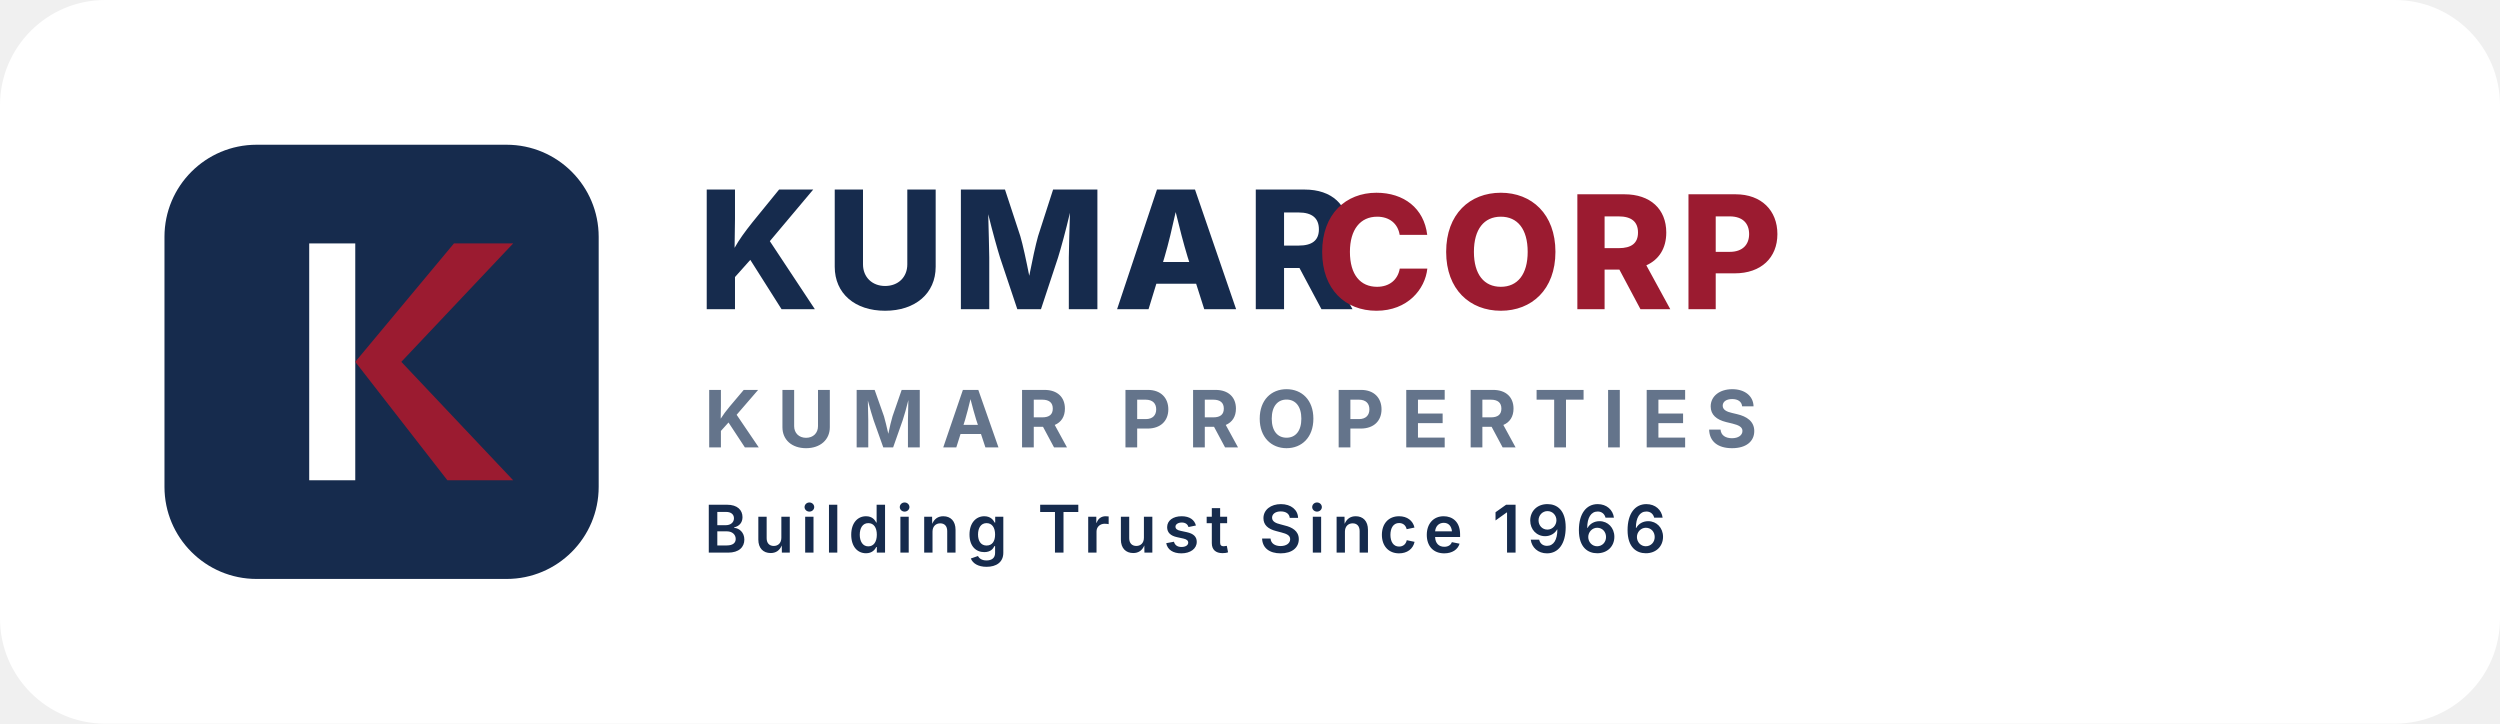
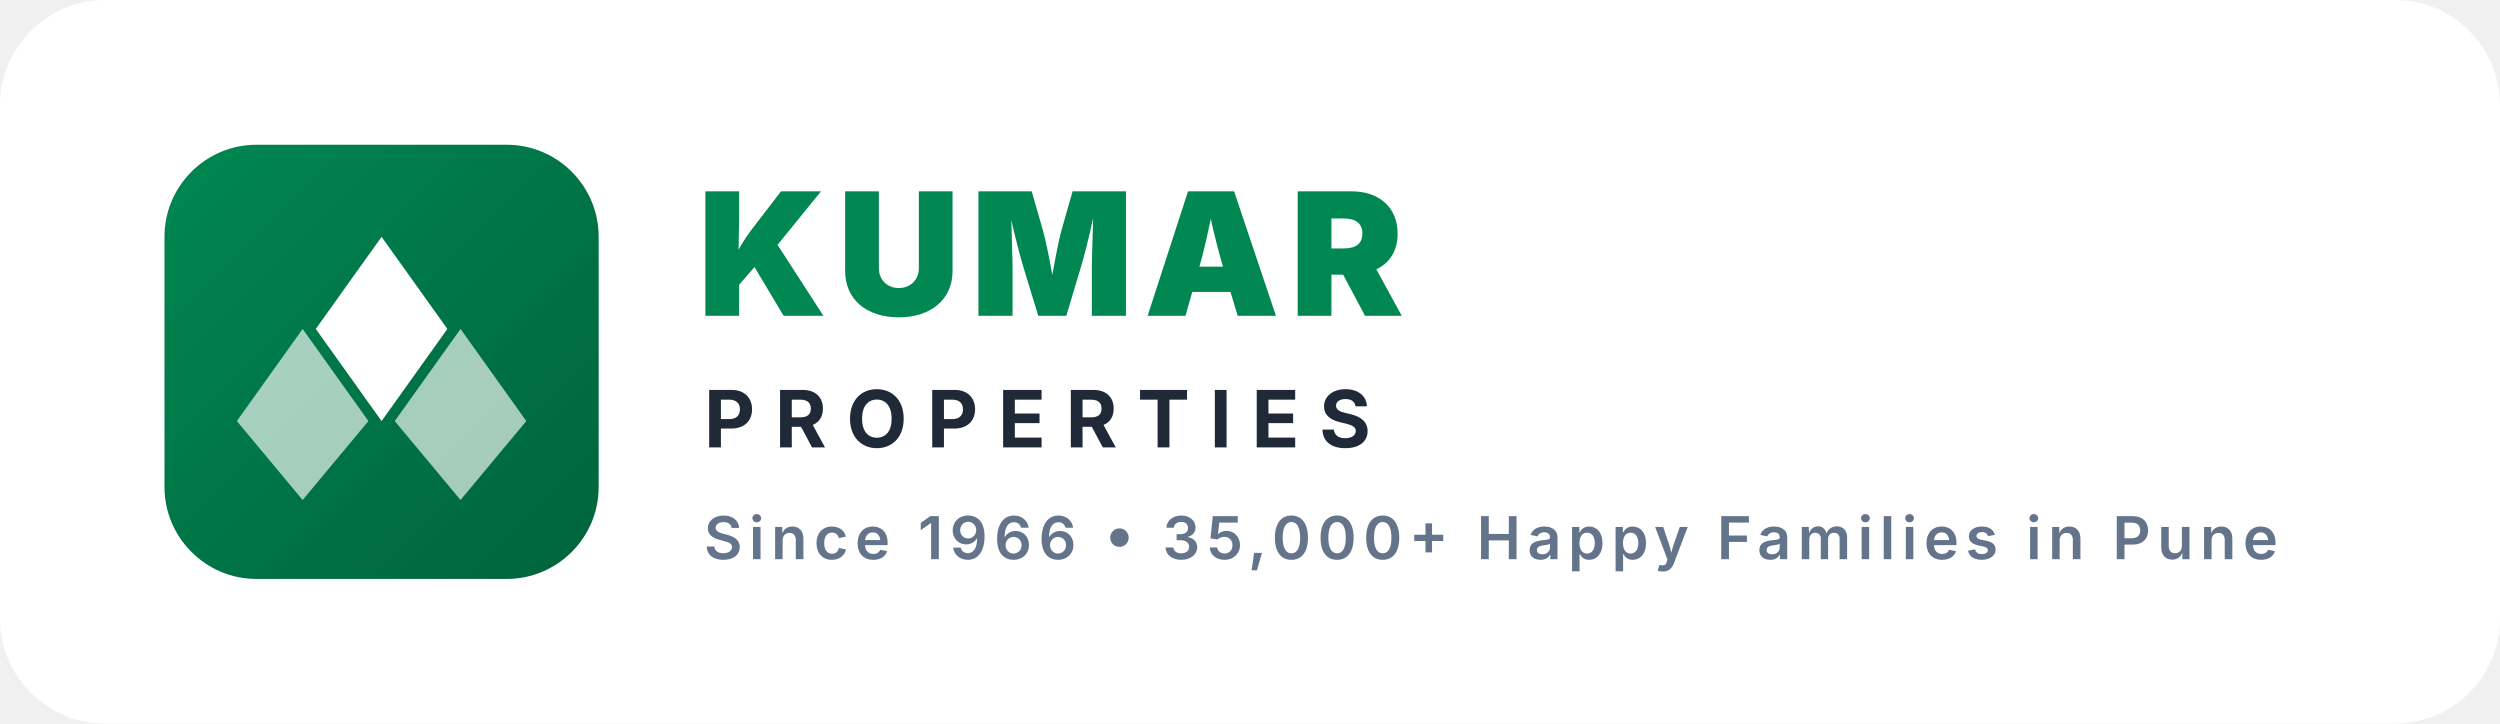
<svg xmlns="http://www.w3.org/2000/svg" viewBox="0 0 380 110" width="380" height="110">
+   <defs>
+     <linearGradient id="kumar-green" x1="0%" y1="0%" x2="100%" y2="100%">
+       <stop offset="0%" stop-color="#008752" />
+       <stop offset="100%" stop-color="#00633C" />
+     </linearGradient>
+   </defs>
  <rect width="380" height="110" rx="16" fill="#ffffff" />
  <g transform="translate(25, 22)">
-     <rect x="0" y="0" width="66" height="66" rx="14" fill="#162B4D" />
-     <path d="M 22 15 L 29 15 L 29 51 L 22 51 Z" fill="#ffffff" />
-     <path d="M 29 33 L 44 15 L 53 15 L 36 33 L 53 51 L 43 51 Z" fill="#9B1B30" />
+     <rect x="0" y="0" width="66" height="66" rx="14" fill="url(#kumar-green)" />
+     <polygon points="33,14 43,28 33,42 23,28" fill="#ffffff" />
+     <polygon points="21,28 31,42 21,54 11,42" fill="#ffffff" opacity="0.65" />
+     <polygon points="45,28 55,42 45,54 35,42" fill="#ffffff" opacity="0.65" />
  </g>
-   <text x="106" y="47" font-family="'Plus Jakarta Sans', system-ui, -apple-system, sans-serif" font-size="25" font-weight="800" fill="#162B4D" letter-spacing="1">KUMAR</text>
-   <text x="200" y="47" font-family="'Plus Jakarta Sans', system-ui, -apple-system, sans-serif" font-size="24" font-weight="800" fill="#9B1B30" letter-spacing="1">CORP</text>
-   <text x="107" y="68" font-family="'Plus Jakarta Sans', system-ui, -apple-system, sans-serif" font-size="12" font-weight="700" fill="#64748B" letter-spacing="2.5">KUMAR PROPERTIES</text>
-   <text x="107" y="84" font-family="'Plus Jakarta Sans', system-ui, -apple-system, sans-serif" font-size="10" font-weight="600" fill="#162B4D" letter-spacing="1">Building Trust Since 1966</text>
+   <text x="106" y="48" font-family="'Plus Jakarta Sans', system-ui, -apple-system, sans-serif" font-size="26" font-weight="900" fill="#008752" letter-spacing="1.5">KUMAR</text>
+   <text x="107" y="68" font-family="'Plus Jakarta Sans', system-ui, -apple-system, sans-serif" font-size="12" font-weight="700" fill="#1F2937" letter-spacing="3">PROPERTIES</text>
+   <text x="107" y="85" font-family="'Plus Jakarta Sans', system-ui, -apple-system, sans-serif" font-size="9" font-weight="600" fill="#64748B" letter-spacing="1">Since 1966 • 35,000+ Happy Families in Pune</text>
</svg>
